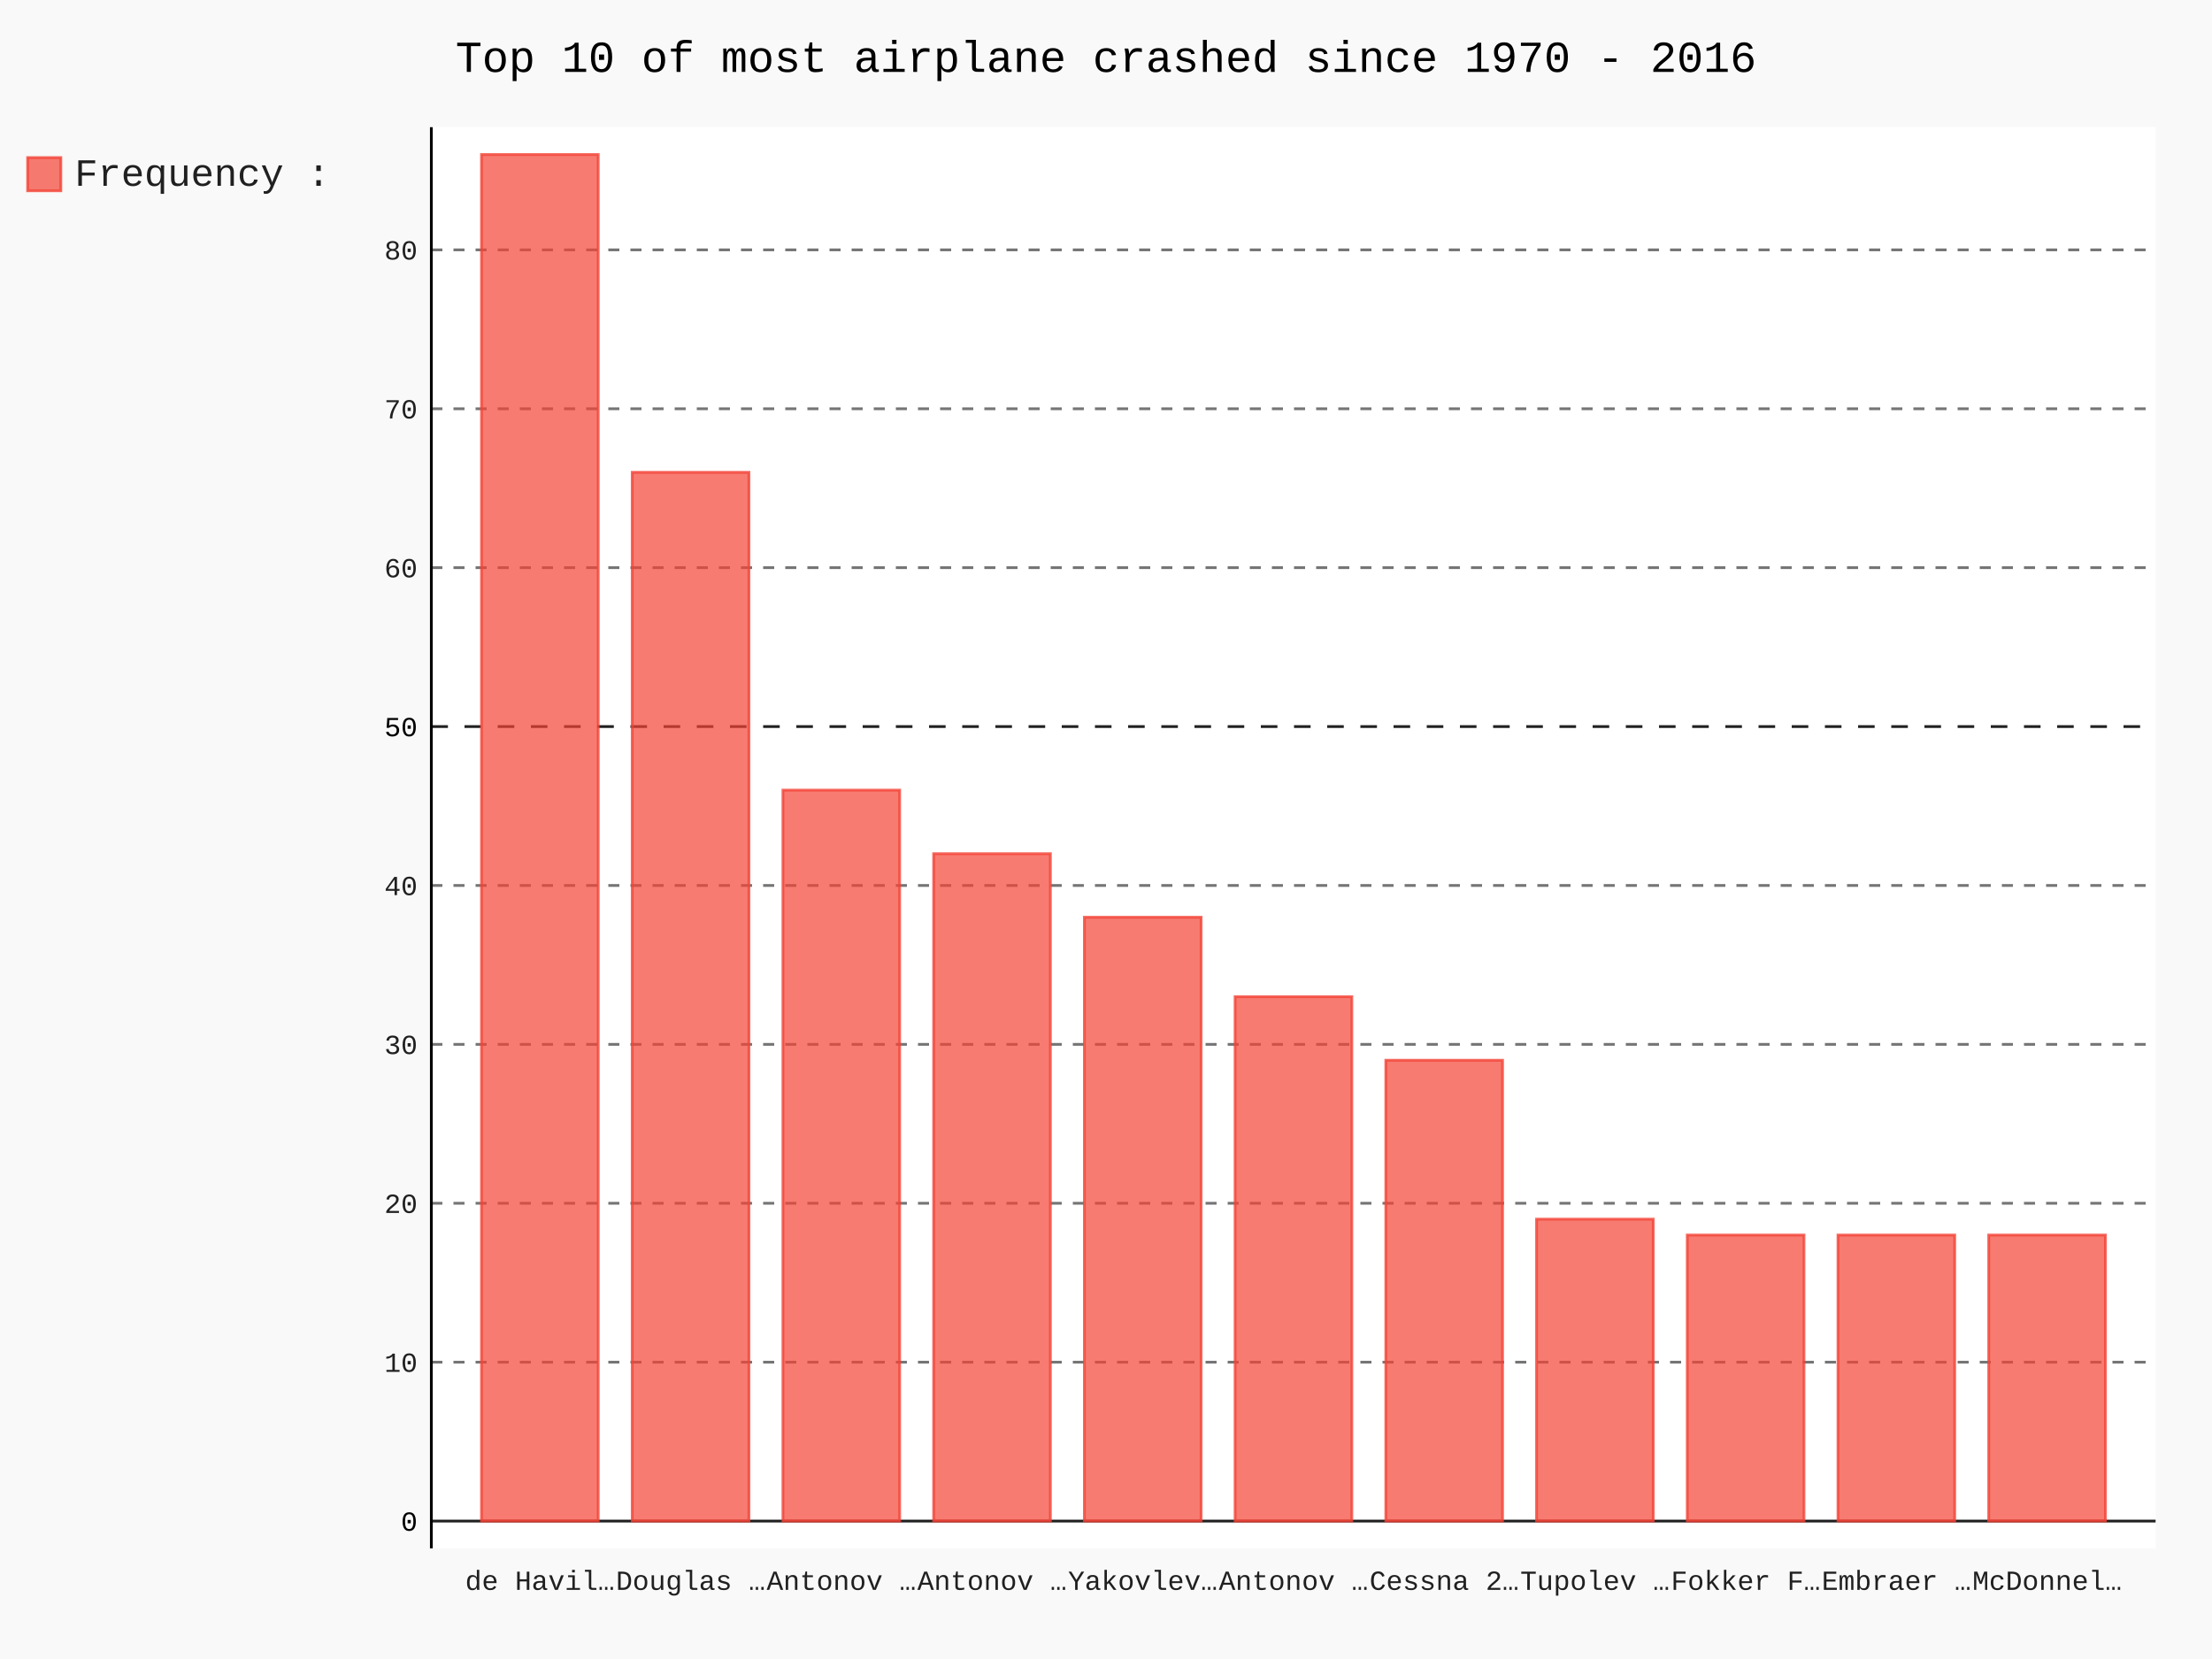
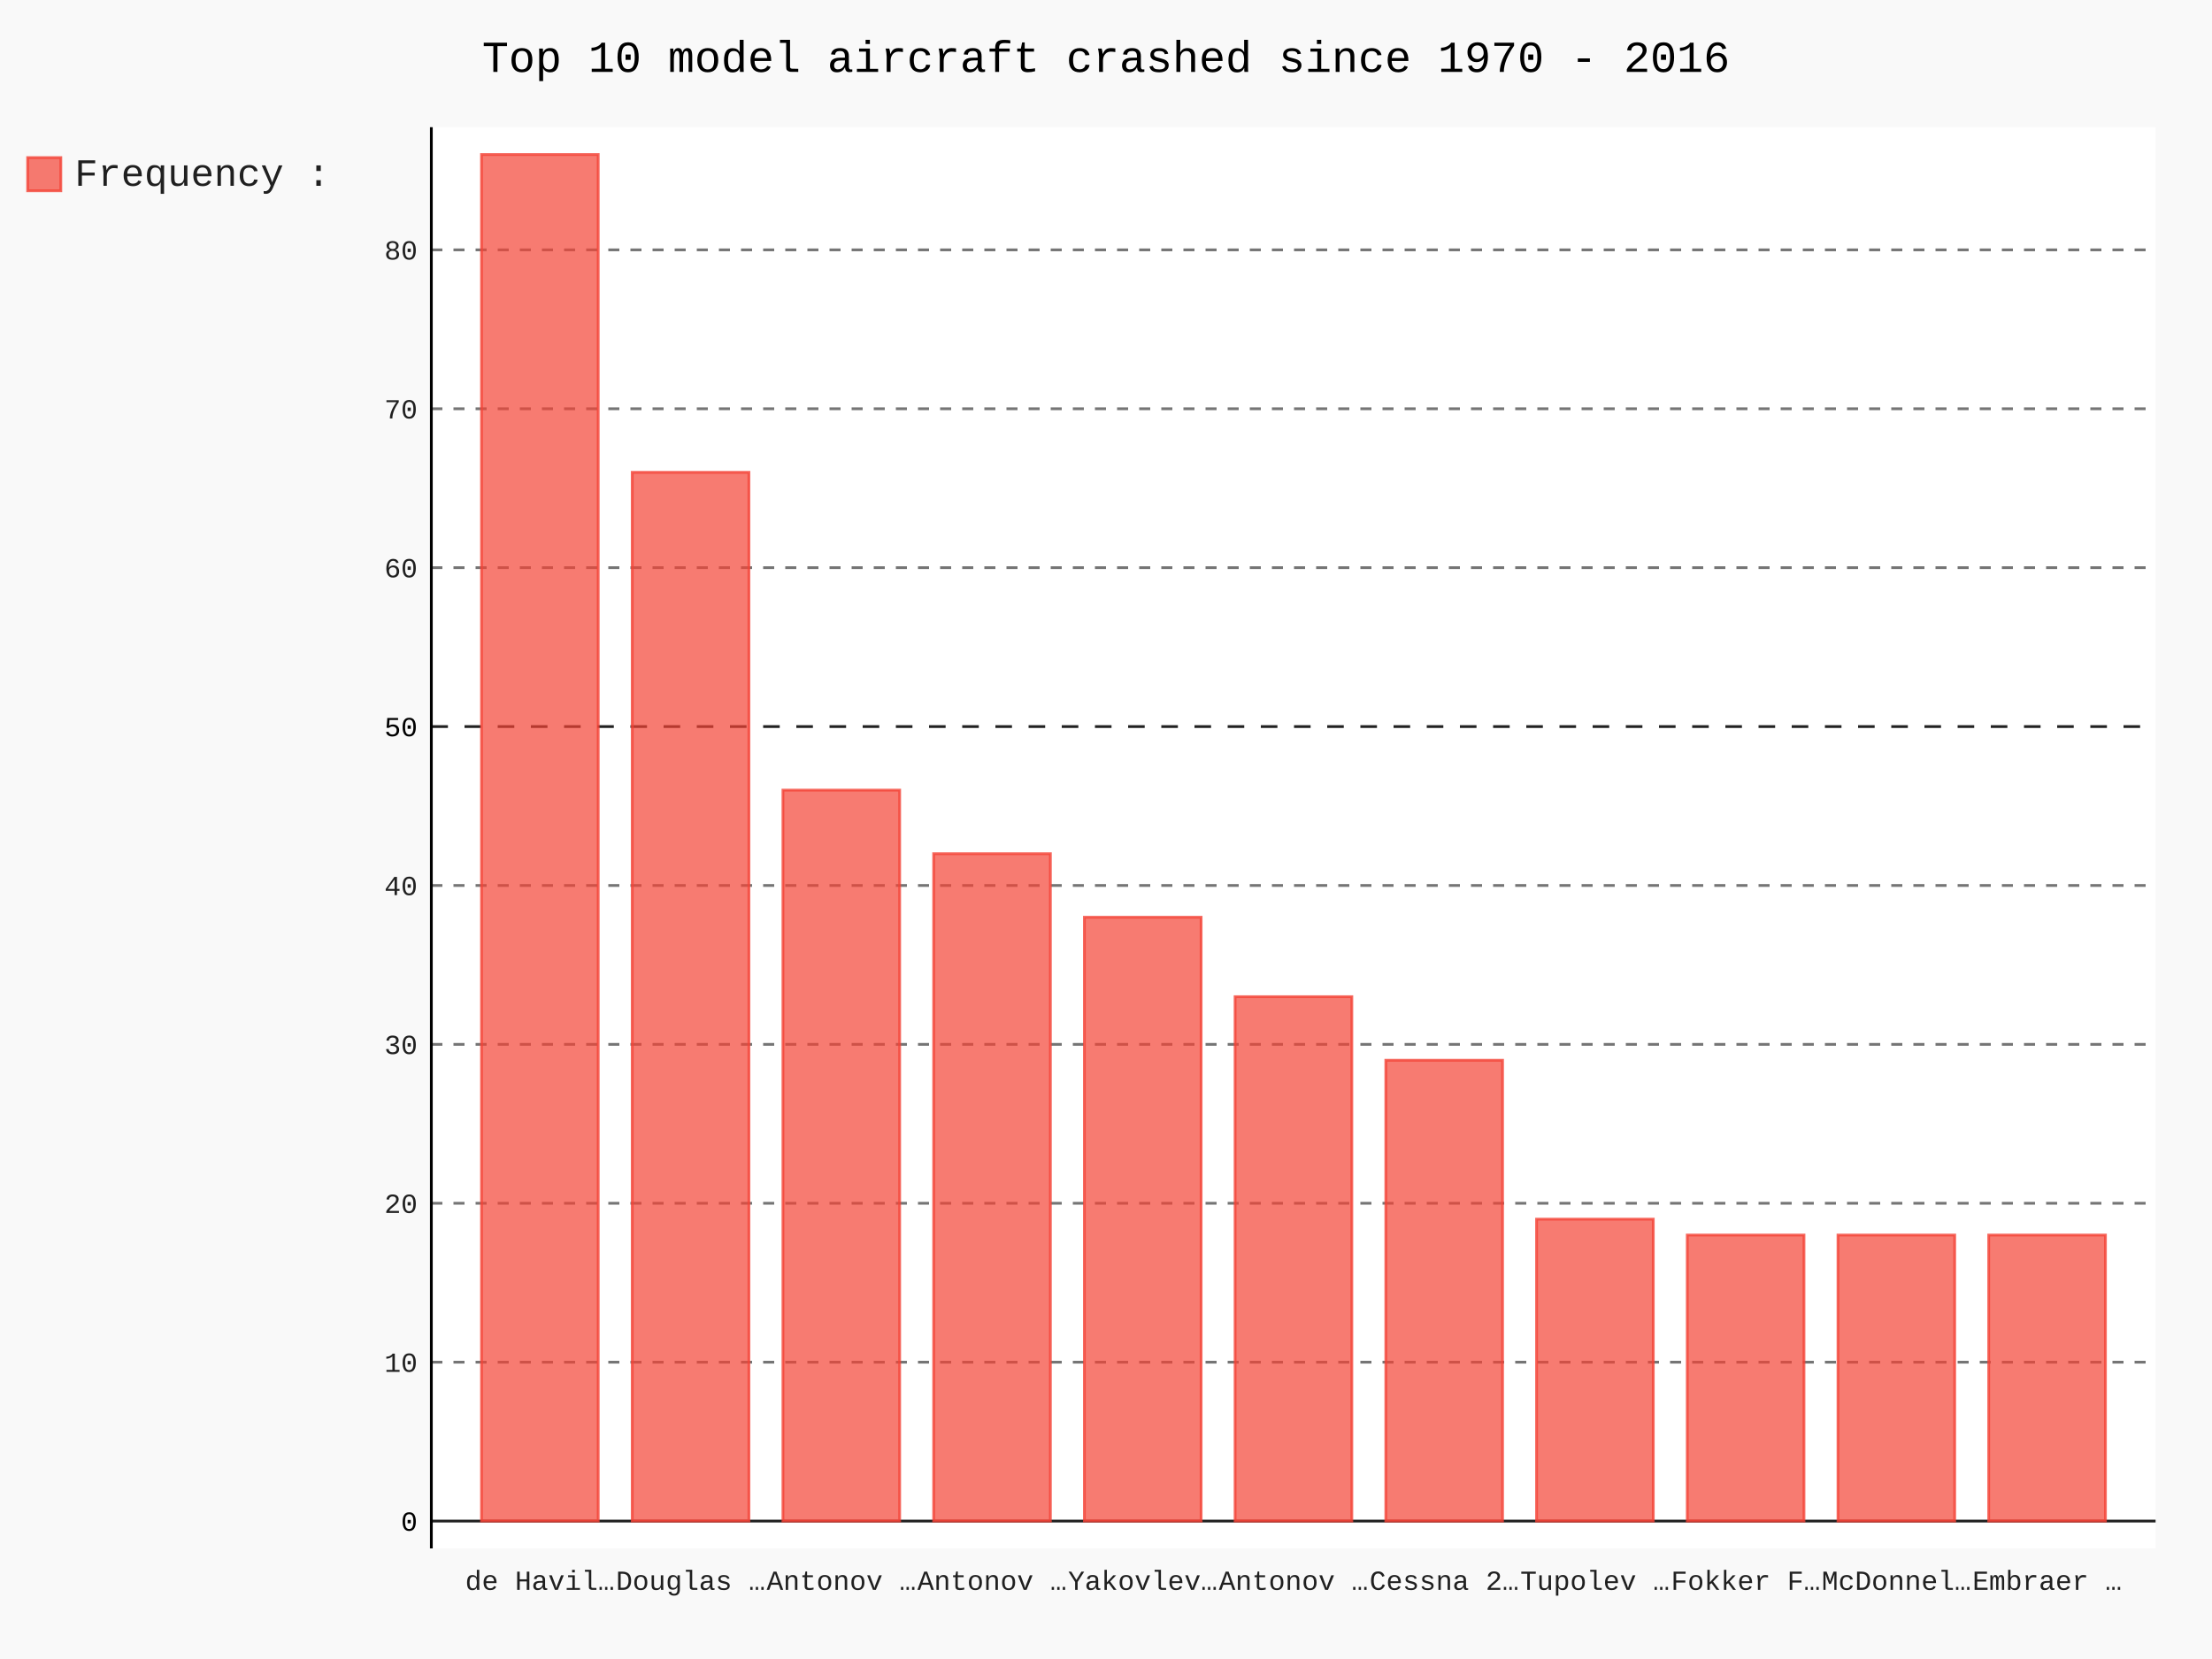
- <svg xmlns="http://www.w3.org/2000/svg" id="chart-a00fcf65-d797-4bc7-af34-c935df3e82b6" class="pygal-chart" viewBox="0 0 800 600">
+ <svg xmlns="http://www.w3.org/2000/svg" id="chart-56cdfa68-7125-45f0-b7f9-6de54aac1b71" class="pygal-chart" viewBox="0 0 800 600">
  <defs>
-     <style type="text/css">#chart-a00fcf65-d797-4bc7-af34-c935df3e82b6{-webkit-user-select:none;-webkit-font-smoothing:antialiased;font-family:Consolas,"Liberation Mono",Menlo,Courier,monospace}#chart-a00fcf65-d797-4bc7-af34-c935df3e82b6 .title{font-family:Consolas,"Liberation Mono",Menlo,Courier,monospace;font-size:16px}#chart-a00fcf65-d797-4bc7-af34-c935df3e82b6 .legends .legend text{font-family:Consolas,"Liberation Mono",Menlo,Courier,monospace;font-size:14px}#chart-a00fcf65-d797-4bc7-af34-c935df3e82b6 .axis text{font-family:Consolas,"Liberation Mono",Menlo,Courier,monospace;font-size:10px}#chart-a00fcf65-d797-4bc7-af34-c935df3e82b6 .axis text.major{font-family:Consolas,"Liberation Mono",Menlo,Courier,monospace;font-size:10px}#chart-a00fcf65-d797-4bc7-af34-c935df3e82b6 .text-overlay text.value{font-family:Consolas,"Liberation Mono",Menlo,Courier,monospace;font-size:16px}#chart-a00fcf65-d797-4bc7-af34-c935df3e82b6 .text-overlay text.label{font-family:Consolas,"Liberation Mono",Menlo,Courier,monospace;font-size:10px}#chart-a00fcf65-d797-4bc7-af34-c935df3e82b6 .tooltip{font-family:Consolas,"Liberation Mono",Menlo,Courier,monospace;font-size:14px}#chart-a00fcf65-d797-4bc7-af34-c935df3e82b6 text.no_data{font-family:Consolas,"Liberation Mono",Menlo,Courier,monospace;font-size:64px}
- #chart-a00fcf65-d797-4bc7-af34-c935df3e82b6{background-color:rgba(249,249,249,1)}#chart-a00fcf65-d797-4bc7-af34-c935df3e82b6 path,#chart-a00fcf65-d797-4bc7-af34-c935df3e82b6 line,#chart-a00fcf65-d797-4bc7-af34-c935df3e82b6 rect,#chart-a00fcf65-d797-4bc7-af34-c935df3e82b6 circle{-webkit-transition:150ms;-moz-transition:150ms;transition:150ms}#chart-a00fcf65-d797-4bc7-af34-c935df3e82b6 .graph &gt; .background{fill:rgba(249,249,249,1)}#chart-a00fcf65-d797-4bc7-af34-c935df3e82b6 .plot &gt; .background{fill:rgba(255,255,255,1)}#chart-a00fcf65-d797-4bc7-af34-c935df3e82b6 .graph{fill:rgba(0,0,0,.87)}#chart-a00fcf65-d797-4bc7-af34-c935df3e82b6 text.no_data{fill:rgba(0,0,0,1)}#chart-a00fcf65-d797-4bc7-af34-c935df3e82b6 .title{fill:rgba(0,0,0,1)}#chart-a00fcf65-d797-4bc7-af34-c935df3e82b6 .legends .legend text{fill:rgba(0,0,0,.87)}#chart-a00fcf65-d797-4bc7-af34-c935df3e82b6 .legends .legend:hover text{fill:rgba(0,0,0,1)}#chart-a00fcf65-d797-4bc7-af34-c935df3e82b6 .axis .line{stroke:rgba(0,0,0,1)}#chart-a00fcf65-d797-4bc7-af34-c935df3e82b6 .axis .guide.line{stroke:rgba(0,0,0,.54)}#chart-a00fcf65-d797-4bc7-af34-c935df3e82b6 .axis .major.line{stroke:rgba(0,0,0,.87)}#chart-a00fcf65-d797-4bc7-af34-c935df3e82b6 .axis text.major{fill:rgba(0,0,0,1)}#chart-a00fcf65-d797-4bc7-af34-c935df3e82b6 .axis.y .guides:hover .guide.line,#chart-a00fcf65-d797-4bc7-af34-c935df3e82b6 .line-graph .axis.x .guides:hover .guide.line,#chart-a00fcf65-d797-4bc7-af34-c935df3e82b6 .stackedline-graph .axis.x .guides:hover .guide.line,#chart-a00fcf65-d797-4bc7-af34-c935df3e82b6 .xy-graph .axis.x .guides:hover .guide.line{stroke:rgba(0,0,0,1)}#chart-a00fcf65-d797-4bc7-af34-c935df3e82b6 .axis .guides:hover text{fill:rgba(0,0,0,1)}#chart-a00fcf65-d797-4bc7-af34-c935df3e82b6 .reactive{fill-opacity:.7;stroke-opacity:.8}#chart-a00fcf65-d797-4bc7-af34-c935df3e82b6 .ci{stroke:rgba(0,0,0,.87)}#chart-a00fcf65-d797-4bc7-af34-c935df3e82b6 .reactive.active,#chart-a00fcf65-d797-4bc7-af34-c935df3e82b6 .active .reactive{fill-opacity:.8;stroke-opacity:.9;stroke-width:4}#chart-a00fcf65-d797-4bc7-af34-c935df3e82b6 .ci .reactive.active{stroke-width:1.5}#chart-a00fcf65-d797-4bc7-af34-c935df3e82b6 .series text{fill:rgba(0,0,0,1)}#chart-a00fcf65-d797-4bc7-af34-c935df3e82b6 .tooltip rect{fill:rgba(255,255,255,1);stroke:rgba(0,0,0,1);-webkit-transition:opacity 150ms;-moz-transition:opacity 150ms;transition:opacity 150ms}#chart-a00fcf65-d797-4bc7-af34-c935df3e82b6 .tooltip .label{fill:rgba(0,0,0,.87)}#chart-a00fcf65-d797-4bc7-af34-c935df3e82b6 .tooltip .label{fill:rgba(0,0,0,.87)}#chart-a00fcf65-d797-4bc7-af34-c935df3e82b6 .tooltip .legend{font-size:.8em;fill:rgba(0,0,0,.54)}#chart-a00fcf65-d797-4bc7-af34-c935df3e82b6 .tooltip .x_label{font-size:.6em;fill:rgba(0,0,0,1)}#chart-a00fcf65-d797-4bc7-af34-c935df3e82b6 .tooltip .xlink{font-size:.5em;text-decoration:underline}#chart-a00fcf65-d797-4bc7-af34-c935df3e82b6 .tooltip .value{font-size:1.5em}#chart-a00fcf65-d797-4bc7-af34-c935df3e82b6 .bound{font-size:.5em}#chart-a00fcf65-d797-4bc7-af34-c935df3e82b6 .max-value{font-size:.75em;fill:rgba(0,0,0,.54)}#chart-a00fcf65-d797-4bc7-af34-c935df3e82b6 .map-element{fill:rgba(255,255,255,1);stroke:rgba(0,0,0,.54) !important}#chart-a00fcf65-d797-4bc7-af34-c935df3e82b6 .map-element .reactive{fill-opacity:inherit;stroke-opacity:inherit}#chart-a00fcf65-d797-4bc7-af34-c935df3e82b6 .color-0,#chart-a00fcf65-d797-4bc7-af34-c935df3e82b6 .color-0 a:visited{stroke:#F44336;fill:#F44336}#chart-a00fcf65-d797-4bc7-af34-c935df3e82b6 .text-overlay .color-0 text{fill:black}
- #chart-a00fcf65-d797-4bc7-af34-c935df3e82b6 text.no_data{text-anchor:middle}#chart-a00fcf65-d797-4bc7-af34-c935df3e82b6 .guide.line{fill:none}#chart-a00fcf65-d797-4bc7-af34-c935df3e82b6 .centered{text-anchor:middle}#chart-a00fcf65-d797-4bc7-af34-c935df3e82b6 .title{text-anchor:middle}#chart-a00fcf65-d797-4bc7-af34-c935df3e82b6 .legends .legend text{fill-opacity:1}#chart-a00fcf65-d797-4bc7-af34-c935df3e82b6 .axis.x text{text-anchor:middle}#chart-a00fcf65-d797-4bc7-af34-c935df3e82b6 .axis.x:not(.web) text[transform]{text-anchor:start}#chart-a00fcf65-d797-4bc7-af34-c935df3e82b6 .axis.x:not(.web) text[transform].backwards{text-anchor:end}#chart-a00fcf65-d797-4bc7-af34-c935df3e82b6 .axis.y text{text-anchor:end}#chart-a00fcf65-d797-4bc7-af34-c935df3e82b6 .axis.y text[transform].backwards{text-anchor:start}#chart-a00fcf65-d797-4bc7-af34-c935df3e82b6 .axis.y2 text{text-anchor:start}#chart-a00fcf65-d797-4bc7-af34-c935df3e82b6 .axis.y2 text[transform].backwards{text-anchor:end}#chart-a00fcf65-d797-4bc7-af34-c935df3e82b6 .axis .guide.line{stroke-dasharray:4,4}#chart-a00fcf65-d797-4bc7-af34-c935df3e82b6 .axis .major.guide.line{stroke-dasharray:6,6}#chart-a00fcf65-d797-4bc7-af34-c935df3e82b6 .horizontal .axis.y .guide.line,#chart-a00fcf65-d797-4bc7-af34-c935df3e82b6 .horizontal .axis.y2 .guide.line,#chart-a00fcf65-d797-4bc7-af34-c935df3e82b6 .vertical .axis.x .guide.line{opacity:0}#chart-a00fcf65-d797-4bc7-af34-c935df3e82b6 .horizontal .axis.always_show .guide.line,#chart-a00fcf65-d797-4bc7-af34-c935df3e82b6 .vertical .axis.always_show .guide.line{opacity:1 !important}#chart-a00fcf65-d797-4bc7-af34-c935df3e82b6 .axis.y .guides:hover .guide.line,#chart-a00fcf65-d797-4bc7-af34-c935df3e82b6 .axis.y2 .guides:hover .guide.line,#chart-a00fcf65-d797-4bc7-af34-c935df3e82b6 .axis.x .guides:hover .guide.line{opacity:1}#chart-a00fcf65-d797-4bc7-af34-c935df3e82b6 .axis .guides:hover text{opacity:1}#chart-a00fcf65-d797-4bc7-af34-c935df3e82b6 .nofill{fill:none}#chart-a00fcf65-d797-4bc7-af34-c935df3e82b6 .subtle-fill{fill-opacity:.2}#chart-a00fcf65-d797-4bc7-af34-c935df3e82b6 .dot{stroke-width:1px;fill-opacity:1}#chart-a00fcf65-d797-4bc7-af34-c935df3e82b6 .dot.active{stroke-width:5px}#chart-a00fcf65-d797-4bc7-af34-c935df3e82b6 .dot.negative{fill:transparent}#chart-a00fcf65-d797-4bc7-af34-c935df3e82b6 text,#chart-a00fcf65-d797-4bc7-af34-c935df3e82b6 tspan{stroke:none !important}#chart-a00fcf65-d797-4bc7-af34-c935df3e82b6 .series text.active{opacity:1}#chart-a00fcf65-d797-4bc7-af34-c935df3e82b6 .tooltip rect{fill-opacity:.95;stroke-width:.5}#chart-a00fcf65-d797-4bc7-af34-c935df3e82b6 .tooltip text{fill-opacity:1}#chart-a00fcf65-d797-4bc7-af34-c935df3e82b6 .showable{visibility:hidden}#chart-a00fcf65-d797-4bc7-af34-c935df3e82b6 .showable.shown{visibility:visible}#chart-a00fcf65-d797-4bc7-af34-c935df3e82b6 .gauge-background{fill:rgba(229,229,229,1);stroke:none}#chart-a00fcf65-d797-4bc7-af34-c935df3e82b6 .bg-lines{stroke:rgba(249,249,249,1);stroke-width:2px}</style>
+     <style type="text/css">#chart-56cdfa68-7125-45f0-b7f9-6de54aac1b71{-webkit-user-select:none;-webkit-font-smoothing:antialiased;font-family:Consolas,"Liberation Mono",Menlo,Courier,monospace}#chart-56cdfa68-7125-45f0-b7f9-6de54aac1b71 .title{font-family:Consolas,"Liberation Mono",Menlo,Courier,monospace;font-size:16px}#chart-56cdfa68-7125-45f0-b7f9-6de54aac1b71 .legends .legend text{font-family:Consolas,"Liberation Mono",Menlo,Courier,monospace;font-size:14px}#chart-56cdfa68-7125-45f0-b7f9-6de54aac1b71 .axis text{font-family:Consolas,"Liberation Mono",Menlo,Courier,monospace;font-size:10px}#chart-56cdfa68-7125-45f0-b7f9-6de54aac1b71 .axis text.major{font-family:Consolas,"Liberation Mono",Menlo,Courier,monospace;font-size:10px}#chart-56cdfa68-7125-45f0-b7f9-6de54aac1b71 .text-overlay text.value{font-family:Consolas,"Liberation Mono",Menlo,Courier,monospace;font-size:16px}#chart-56cdfa68-7125-45f0-b7f9-6de54aac1b71 .text-overlay text.label{font-family:Consolas,"Liberation Mono",Menlo,Courier,monospace;font-size:10px}#chart-56cdfa68-7125-45f0-b7f9-6de54aac1b71 .tooltip{font-family:Consolas,"Liberation Mono",Menlo,Courier,monospace;font-size:14px}#chart-56cdfa68-7125-45f0-b7f9-6de54aac1b71 text.no_data{font-family:Consolas,"Liberation Mono",Menlo,Courier,monospace;font-size:64px}
+ #chart-56cdfa68-7125-45f0-b7f9-6de54aac1b71{background-color:rgba(249,249,249,1)}#chart-56cdfa68-7125-45f0-b7f9-6de54aac1b71 path,#chart-56cdfa68-7125-45f0-b7f9-6de54aac1b71 line,#chart-56cdfa68-7125-45f0-b7f9-6de54aac1b71 rect,#chart-56cdfa68-7125-45f0-b7f9-6de54aac1b71 circle{-webkit-transition:150ms;-moz-transition:150ms;transition:150ms}#chart-56cdfa68-7125-45f0-b7f9-6de54aac1b71 .graph &gt; .background{fill:rgba(249,249,249,1)}#chart-56cdfa68-7125-45f0-b7f9-6de54aac1b71 .plot &gt; .background{fill:rgba(255,255,255,1)}#chart-56cdfa68-7125-45f0-b7f9-6de54aac1b71 .graph{fill:rgba(0,0,0,.87)}#chart-56cdfa68-7125-45f0-b7f9-6de54aac1b71 text.no_data{fill:rgba(0,0,0,1)}#chart-56cdfa68-7125-45f0-b7f9-6de54aac1b71 .title{fill:rgba(0,0,0,1)}#chart-56cdfa68-7125-45f0-b7f9-6de54aac1b71 .legends .legend text{fill:rgba(0,0,0,.87)}#chart-56cdfa68-7125-45f0-b7f9-6de54aac1b71 .legends .legend:hover text{fill:rgba(0,0,0,1)}#chart-56cdfa68-7125-45f0-b7f9-6de54aac1b71 .axis .line{stroke:rgba(0,0,0,1)}#chart-56cdfa68-7125-45f0-b7f9-6de54aac1b71 .axis .guide.line{stroke:rgba(0,0,0,.54)}#chart-56cdfa68-7125-45f0-b7f9-6de54aac1b71 .axis .major.line{stroke:rgba(0,0,0,.87)}#chart-56cdfa68-7125-45f0-b7f9-6de54aac1b71 .axis text.major{fill:rgba(0,0,0,1)}#chart-56cdfa68-7125-45f0-b7f9-6de54aac1b71 .axis.y .guides:hover .guide.line,#chart-56cdfa68-7125-45f0-b7f9-6de54aac1b71 .line-graph .axis.x .guides:hover .guide.line,#chart-56cdfa68-7125-45f0-b7f9-6de54aac1b71 .stackedline-graph .axis.x .guides:hover .guide.line,#chart-56cdfa68-7125-45f0-b7f9-6de54aac1b71 .xy-graph .axis.x .guides:hover .guide.line{stroke:rgba(0,0,0,1)}#chart-56cdfa68-7125-45f0-b7f9-6de54aac1b71 .axis .guides:hover text{fill:rgba(0,0,0,1)}#chart-56cdfa68-7125-45f0-b7f9-6de54aac1b71 .reactive{fill-opacity:.7;stroke-opacity:.8}#chart-56cdfa68-7125-45f0-b7f9-6de54aac1b71 .ci{stroke:rgba(0,0,0,.87)}#chart-56cdfa68-7125-45f0-b7f9-6de54aac1b71 .reactive.active,#chart-56cdfa68-7125-45f0-b7f9-6de54aac1b71 .active .reactive{fill-opacity:.8;stroke-opacity:.9;stroke-width:4}#chart-56cdfa68-7125-45f0-b7f9-6de54aac1b71 .ci .reactive.active{stroke-width:1.5}#chart-56cdfa68-7125-45f0-b7f9-6de54aac1b71 .series text{fill:rgba(0,0,0,1)}#chart-56cdfa68-7125-45f0-b7f9-6de54aac1b71 .tooltip rect{fill:rgba(255,255,255,1);stroke:rgba(0,0,0,1);-webkit-transition:opacity 150ms;-moz-transition:opacity 150ms;transition:opacity 150ms}#chart-56cdfa68-7125-45f0-b7f9-6de54aac1b71 .tooltip .label{fill:rgba(0,0,0,.87)}#chart-56cdfa68-7125-45f0-b7f9-6de54aac1b71 .tooltip .label{fill:rgba(0,0,0,.87)}#chart-56cdfa68-7125-45f0-b7f9-6de54aac1b71 .tooltip .legend{font-size:.8em;fill:rgba(0,0,0,.54)}#chart-56cdfa68-7125-45f0-b7f9-6de54aac1b71 .tooltip .x_label{font-size:.6em;fill:rgba(0,0,0,1)}#chart-56cdfa68-7125-45f0-b7f9-6de54aac1b71 .tooltip .xlink{font-size:.5em;text-decoration:underline}#chart-56cdfa68-7125-45f0-b7f9-6de54aac1b71 .tooltip .value{font-size:1.5em}#chart-56cdfa68-7125-45f0-b7f9-6de54aac1b71 .bound{font-size:.5em}#chart-56cdfa68-7125-45f0-b7f9-6de54aac1b71 .max-value{font-size:.75em;fill:rgba(0,0,0,.54)}#chart-56cdfa68-7125-45f0-b7f9-6de54aac1b71 .map-element{fill:rgba(255,255,255,1);stroke:rgba(0,0,0,.54) !important}#chart-56cdfa68-7125-45f0-b7f9-6de54aac1b71 .map-element .reactive{fill-opacity:inherit;stroke-opacity:inherit}#chart-56cdfa68-7125-45f0-b7f9-6de54aac1b71 .color-0,#chart-56cdfa68-7125-45f0-b7f9-6de54aac1b71 .color-0 a:visited{stroke:#F44336;fill:#F44336}#chart-56cdfa68-7125-45f0-b7f9-6de54aac1b71 .text-overlay .color-0 text{fill:black}
+ #chart-56cdfa68-7125-45f0-b7f9-6de54aac1b71 text.no_data{text-anchor:middle}#chart-56cdfa68-7125-45f0-b7f9-6de54aac1b71 .guide.line{fill:none}#chart-56cdfa68-7125-45f0-b7f9-6de54aac1b71 .centered{text-anchor:middle}#chart-56cdfa68-7125-45f0-b7f9-6de54aac1b71 .title{text-anchor:middle}#chart-56cdfa68-7125-45f0-b7f9-6de54aac1b71 .legends .legend text{fill-opacity:1}#chart-56cdfa68-7125-45f0-b7f9-6de54aac1b71 .axis.x text{text-anchor:middle}#chart-56cdfa68-7125-45f0-b7f9-6de54aac1b71 .axis.x:not(.web) text[transform]{text-anchor:start}#chart-56cdfa68-7125-45f0-b7f9-6de54aac1b71 .axis.x:not(.web) text[transform].backwards{text-anchor:end}#chart-56cdfa68-7125-45f0-b7f9-6de54aac1b71 .axis.y text{text-anchor:end}#chart-56cdfa68-7125-45f0-b7f9-6de54aac1b71 .axis.y text[transform].backwards{text-anchor:start}#chart-56cdfa68-7125-45f0-b7f9-6de54aac1b71 .axis.y2 text{text-anchor:start}#chart-56cdfa68-7125-45f0-b7f9-6de54aac1b71 .axis.y2 text[transform].backwards{text-anchor:end}#chart-56cdfa68-7125-45f0-b7f9-6de54aac1b71 .axis .guide.line{stroke-dasharray:4,4}#chart-56cdfa68-7125-45f0-b7f9-6de54aac1b71 .axis .major.guide.line{stroke-dasharray:6,6}#chart-56cdfa68-7125-45f0-b7f9-6de54aac1b71 .horizontal .axis.y .guide.line,#chart-56cdfa68-7125-45f0-b7f9-6de54aac1b71 .horizontal .axis.y2 .guide.line,#chart-56cdfa68-7125-45f0-b7f9-6de54aac1b71 .vertical .axis.x .guide.line{opacity:0}#chart-56cdfa68-7125-45f0-b7f9-6de54aac1b71 .horizontal .axis.always_show .guide.line,#chart-56cdfa68-7125-45f0-b7f9-6de54aac1b71 .vertical .axis.always_show .guide.line{opacity:1 !important}#chart-56cdfa68-7125-45f0-b7f9-6de54aac1b71 .axis.y .guides:hover .guide.line,#chart-56cdfa68-7125-45f0-b7f9-6de54aac1b71 .axis.y2 .guides:hover .guide.line,#chart-56cdfa68-7125-45f0-b7f9-6de54aac1b71 .axis.x .guides:hover .guide.line{opacity:1}#chart-56cdfa68-7125-45f0-b7f9-6de54aac1b71 .axis .guides:hover text{opacity:1}#chart-56cdfa68-7125-45f0-b7f9-6de54aac1b71 .nofill{fill:none}#chart-56cdfa68-7125-45f0-b7f9-6de54aac1b71 .subtle-fill{fill-opacity:.2}#chart-56cdfa68-7125-45f0-b7f9-6de54aac1b71 .dot{stroke-width:1px;fill-opacity:1}#chart-56cdfa68-7125-45f0-b7f9-6de54aac1b71 .dot.active{stroke-width:5px}#chart-56cdfa68-7125-45f0-b7f9-6de54aac1b71 .dot.negative{fill:transparent}#chart-56cdfa68-7125-45f0-b7f9-6de54aac1b71 text,#chart-56cdfa68-7125-45f0-b7f9-6de54aac1b71 tspan{stroke:none !important}#chart-56cdfa68-7125-45f0-b7f9-6de54aac1b71 .series text.active{opacity:1}#chart-56cdfa68-7125-45f0-b7f9-6de54aac1b71 .tooltip rect{fill-opacity:.95;stroke-width:.5}#chart-56cdfa68-7125-45f0-b7f9-6de54aac1b71 .tooltip text{fill-opacity:1}#chart-56cdfa68-7125-45f0-b7f9-6de54aac1b71 .showable{visibility:hidden}#chart-56cdfa68-7125-45f0-b7f9-6de54aac1b71 .showable.shown{visibility:visible}#chart-56cdfa68-7125-45f0-b7f9-6de54aac1b71 .gauge-background{fill:rgba(229,229,229,1);stroke:none}#chart-56cdfa68-7125-45f0-b7f9-6de54aac1b71 .bg-lines{stroke:rgba(249,249,249,1);stroke-width:2px}</style>
  </defs>
  <g class="graph bar-graph vertical">
    <rect class="background" height="600" width="800" x="0" y="0" />
    <g class="plot" transform="translate(156, 46)">
      <rect class="background" height="514" width="623.6" x="0" y="0" />
      <g class="axis y always_show">
        <g class="guides">
          <path class="axis major line" d="M0 504.115 h623.6" />
          <text class="major" x="-5" y="507.615">0</text>
        </g>
        <g class="guides">
          <path class="guide line" d="M0 446.647 h623.6" />
          <text class="" x="-5" y="450.147">10</text>
        </g>
        <g class="guides">
          <path class="guide line" d="M0 389.178 h623.6" />
          <text class="" x="-5" y="392.678">20</text>
        </g>
        <g class="guides">
          <path class="guide line" d="M0 331.709 h623.6" />
          <text class="" x="-5" y="335.209">30</text>
        </g>
        <g class="guides">
          <path class="guide line" d="M0 274.241 h623.6" />
          <text class="" x="-5" y="277.741">40</text>
        </g>
        <g class="guides">
          <path class="major guide line" d="M0 216.772 h623.6" />
          <text class="major" x="-5" y="220.272">50</text>
        </g>
        <g class="guides">
          <path class="guide line" d="M0 159.303 h623.6" />
          <text class="" x="-5" y="162.803">60</text>
        </g>
        <g class="guides">
          <path class="guide line" d="M0 101.835 h623.6" />
          <text class="" x="-5" y="105.335">70</text>
        </g>
        <g class="guides">
          <path class="guide line" d="M0 44.366 h623.6" />
          <text class="" x="-5" y="47.866">80</text>
        </g>
      </g>
      <g class="axis x">
        <path class="line" d="M0 0 v514" />
        <g class="guides">
          <path class="guide line" d="M39.248 0 v514" />
          <text class="" x="39.248" y="529.0">de Havil…</text>
        </g>
        <g class="guides">
          <path class="guide line" d="M93.758 0 v514" />
          <text class="" x="93.758" y="529.0">Douglas …</text>
        </g>
        <g class="guides">
          <path class="guide line" d="M148.269 0 v514" />
          <text class="" x="148.269" y="529.0">Antonov …</text>
        </g>
        <g class="guides">
          <path class="guide line" d="M202.779 0 v514" />
          <text class="" x="202.779" y="529.0">Antonov …</text>
        </g>
        <g class="guides">
          <path class="guide line" d="M257.29 0 v514" />
          <text class="" x="257.29" y="529.0">Yakovlev…</text>
        </g>
        <g class="guides">
          <path class="guide line" d="M311.8 0 v514" />
          <text class="" x="311.8" y="529.0">Antonov …</text>
        </g>
        <g class="guides">
          <path class="guide line" d="M366.31 0 v514" />
          <text class="" x="366.31" y="529.0">Cessna 2…</text>
        </g>
        <g class="guides">
          <path class="guide line" d="M420.821 0 v514" />
          <text class="" x="420.821" y="529.0">Tupolev …</text>
        </g>
        <g class="guides">
          <path class="guide line" d="M475.331 0 v514" />
          <text class="" x="475.331" y="529.0">Fokker F…</text>
        </g>
        <g class="guides">
          <path class="guide line" d="M529.842 0 v514" />
-           <text class="" x="529.842" y="529.0">Embraer …</text>
+           <text class="" x="529.842" y="529.0">McDonnel…</text>
        </g>
        <g class="guides">
          <path class="guide line" d="M584.352 0 v514" />
-           <text class="" x="584.352" y="529.0">McDonnel…</text>
+           <text class="" x="584.352" y="529.0">Embraer …</text>
        </g>
      </g>
      <g class="series serie-0 color-0">
        <g class="bars">
          <g class="bar">
            <rect class="rect reactive tooltip-trigger" height="494.231" rx="0" ry="0" width="42.213" x="18.141" y="9.885" />
          </g>
          <g class="bar">
            <rect class="rect reactive tooltip-trigger" height="379.293" rx="0" ry="0" width="42.213" x="72.652" y="124.822" />
          </g>
          <g class="bar">
            <rect class="rect reactive tooltip-trigger" height="264.356" rx="0" ry="0" width="42.213" x="127.162" y="239.759" />
          </g>
          <g class="bar">
            <rect class="rect reactive tooltip-trigger" height="241.369" rx="0" ry="0" width="42.213" x="181.673" y="262.747" />
          </g>
          <g class="bar">
            <rect class="rect reactive tooltip-trigger" height="218.381" rx="0" ry="0" width="42.213" x="236.183" y="285.734" />
          </g>
          <g class="bar">
            <rect class="rect reactive tooltip-trigger" height="189.647" rx="0" ry="0" width="42.213" x="290.694" y="314.469" />
          </g>
          <g class="bar">
            <rect class="rect reactive tooltip-trigger" height="166.659" rx="0" ry="0" width="42.213" x="345.204" y="337.456" />
          </g>
          <g class="bar">
            <rect class="rect reactive tooltip-trigger" height="109.191" rx="0" ry="0" width="42.213" x="399.715" y="394.925" />
          </g>
          <g class="bar">
            <rect class="rect reactive tooltip-trigger" height="103.444" rx="0" ry="0" width="42.213" x="454.225" y="400.672" />
          </g>
          <g class="bar">
            <rect class="rect reactive tooltip-trigger" height="103.444" rx="0" ry="0" width="42.213" x="508.735" y="400.672" />
          </g>
          <g class="bar">
            <rect class="rect reactive tooltip-trigger" height="103.444" rx="0" ry="0" width="42.213" x="563.246" y="400.672" />
          </g>
        </g>
      </g>
    </g>
    <g class="titles">
-       <text class="title plot_title" x="400.0" y="26">Top 10 of most airplane crashed since 1970 - 2016 </text>
+       <text class="title plot_title" x="400.0" y="26">Top 10 model aircraft crashed since 1970 - 2016</text>
    </g>
    <g class="plot overlay" transform="translate(156, 46)">
      <g class="series serie-0 color-0" />
    </g>
    <g class="plot text-overlay" transform="translate(156, 46)">
      <g class="series serie-0 color-0" />
    </g>
    <g class="plot tooltip-overlay" transform="translate(156, 46)">
      <g class="tooltip" style="opacity: 0" transform="translate(0 0)">
        <rect class="tooltip-box" height="0" rx="0" ry="0" width="0" />
        <g class="text" />
      </g>
    </g>
    <g class="legends" transform="translate(10, 56)">
      <g class="legend reactive activate-serie" id="activate-serie-0">
        <rect class="color-0 reactive" height="12" width="12" x="0.0" y="1.0" />
        <text x="17.0" y="11.2">Frequency :</text>
      </g>
    </g>
    <g class="legends" transform="translate(790, 56)" />
  </g>
</svg>
